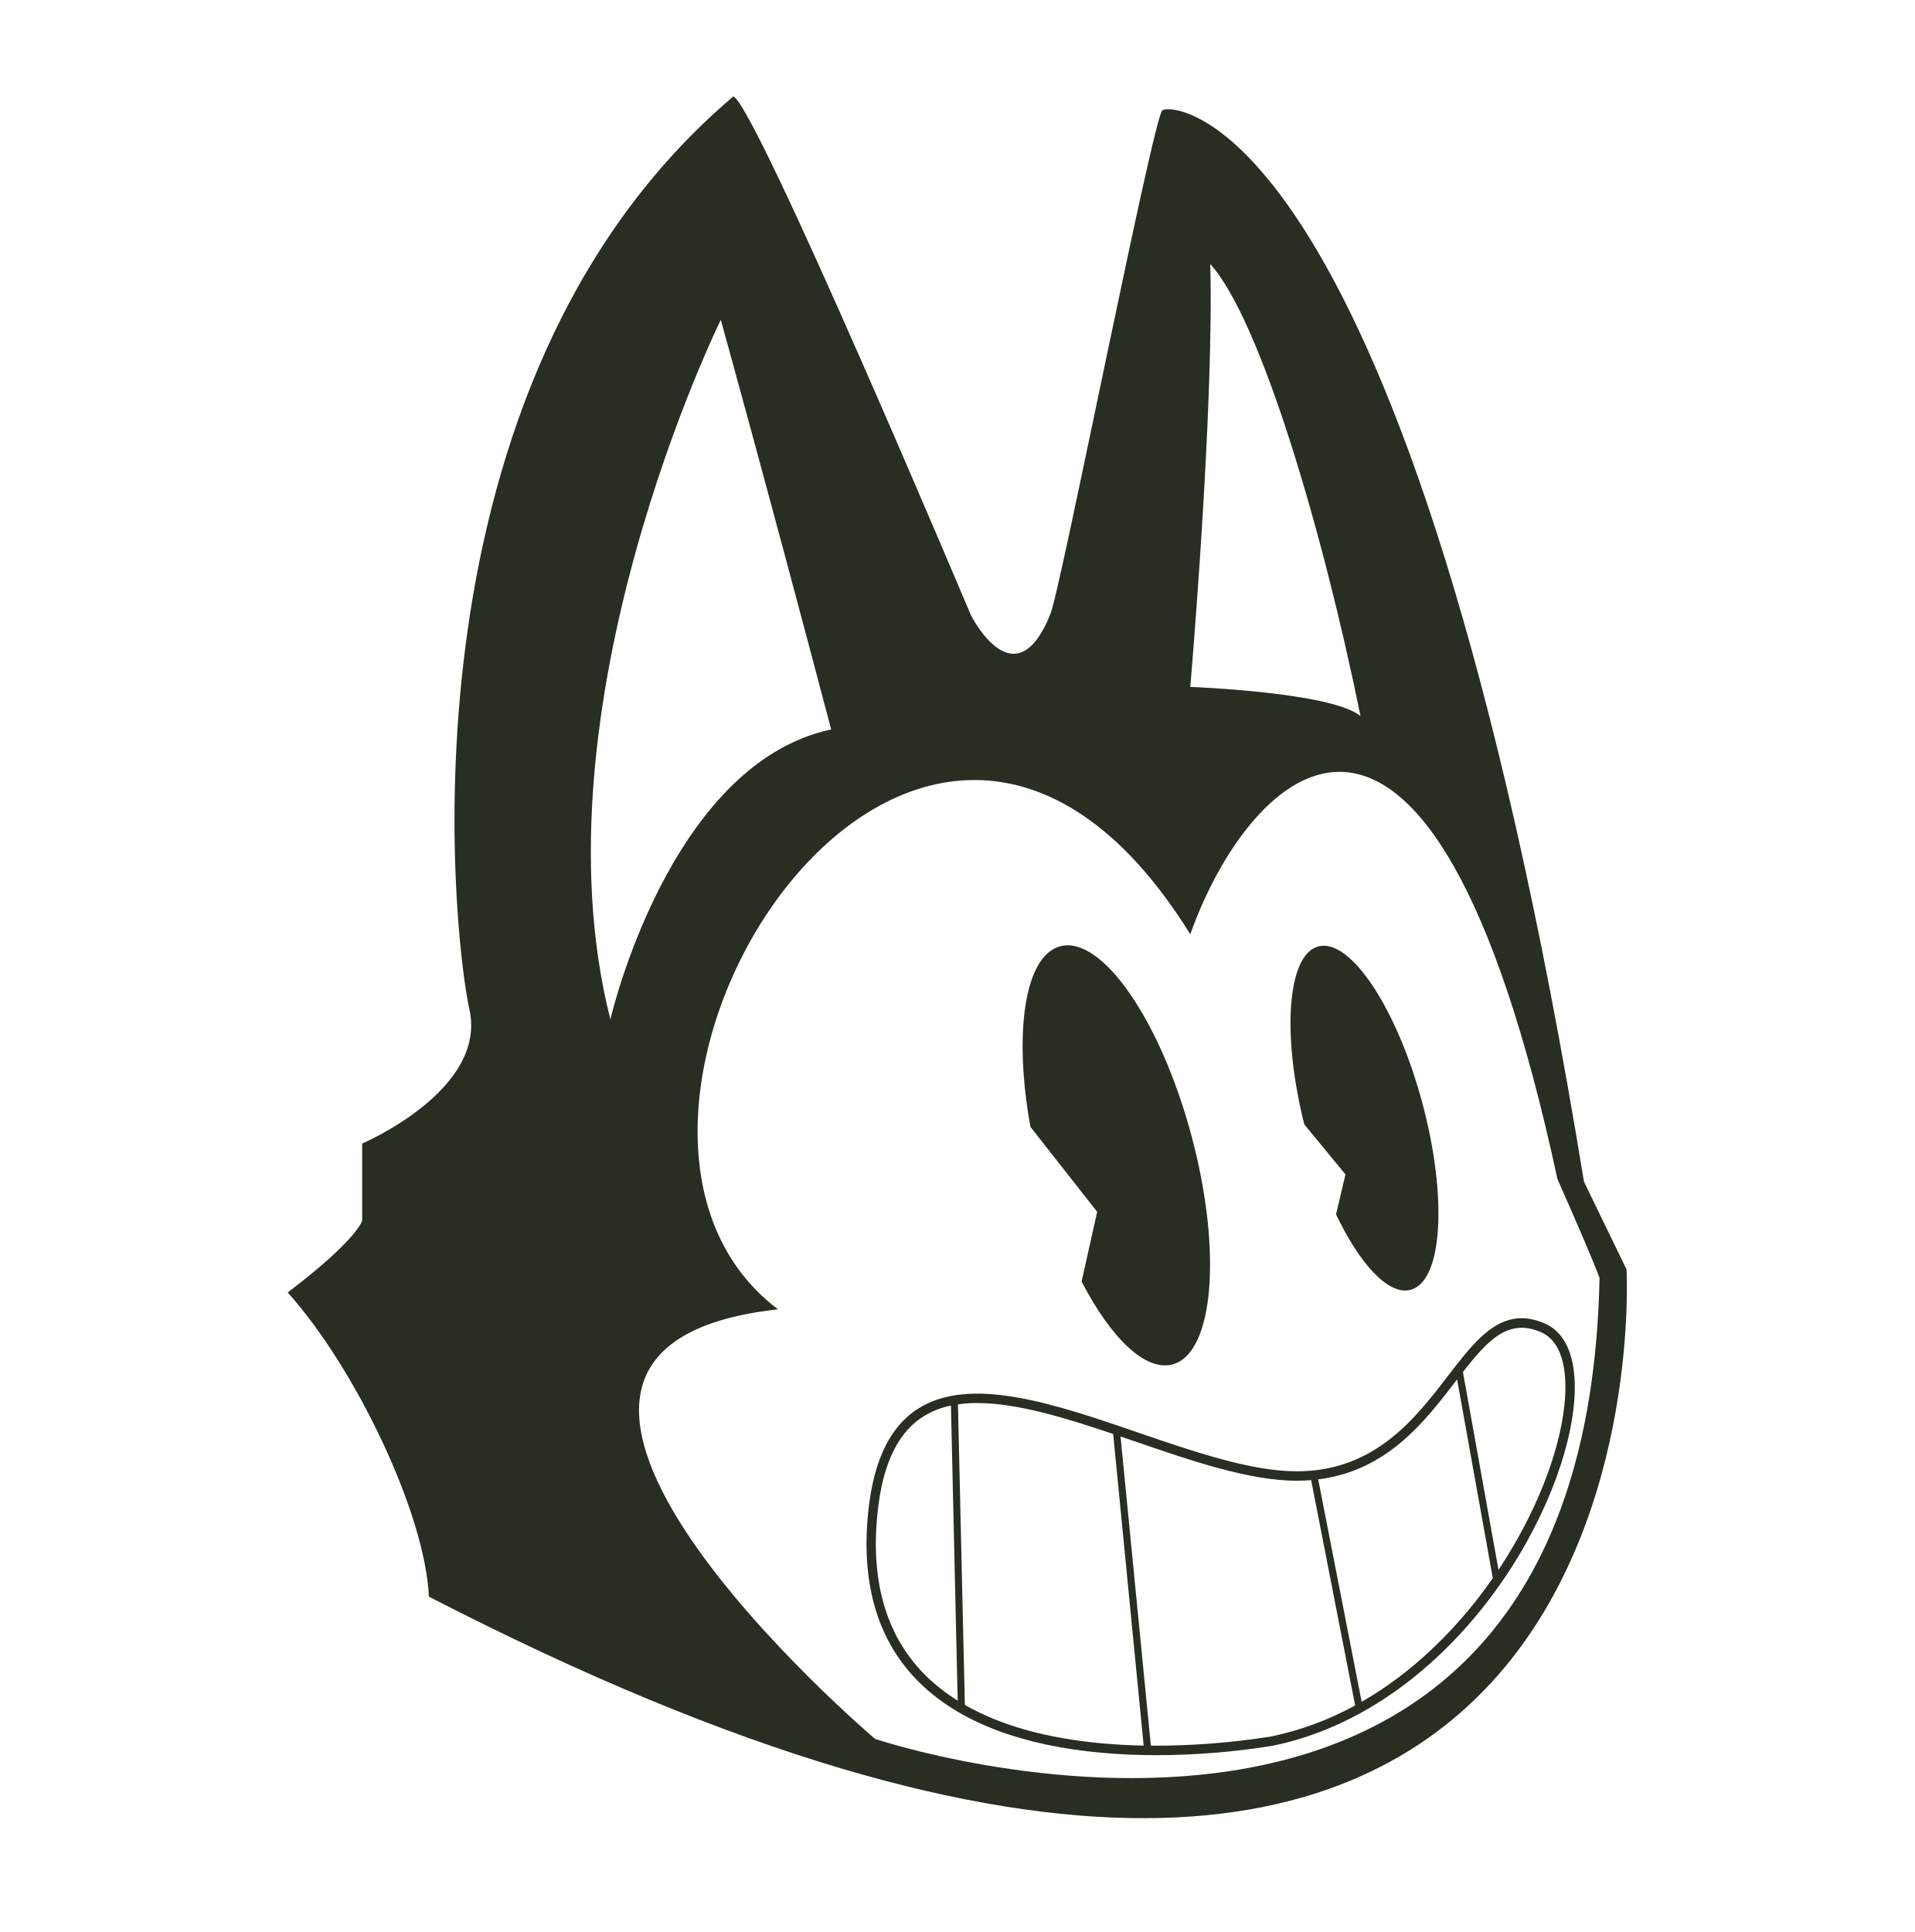
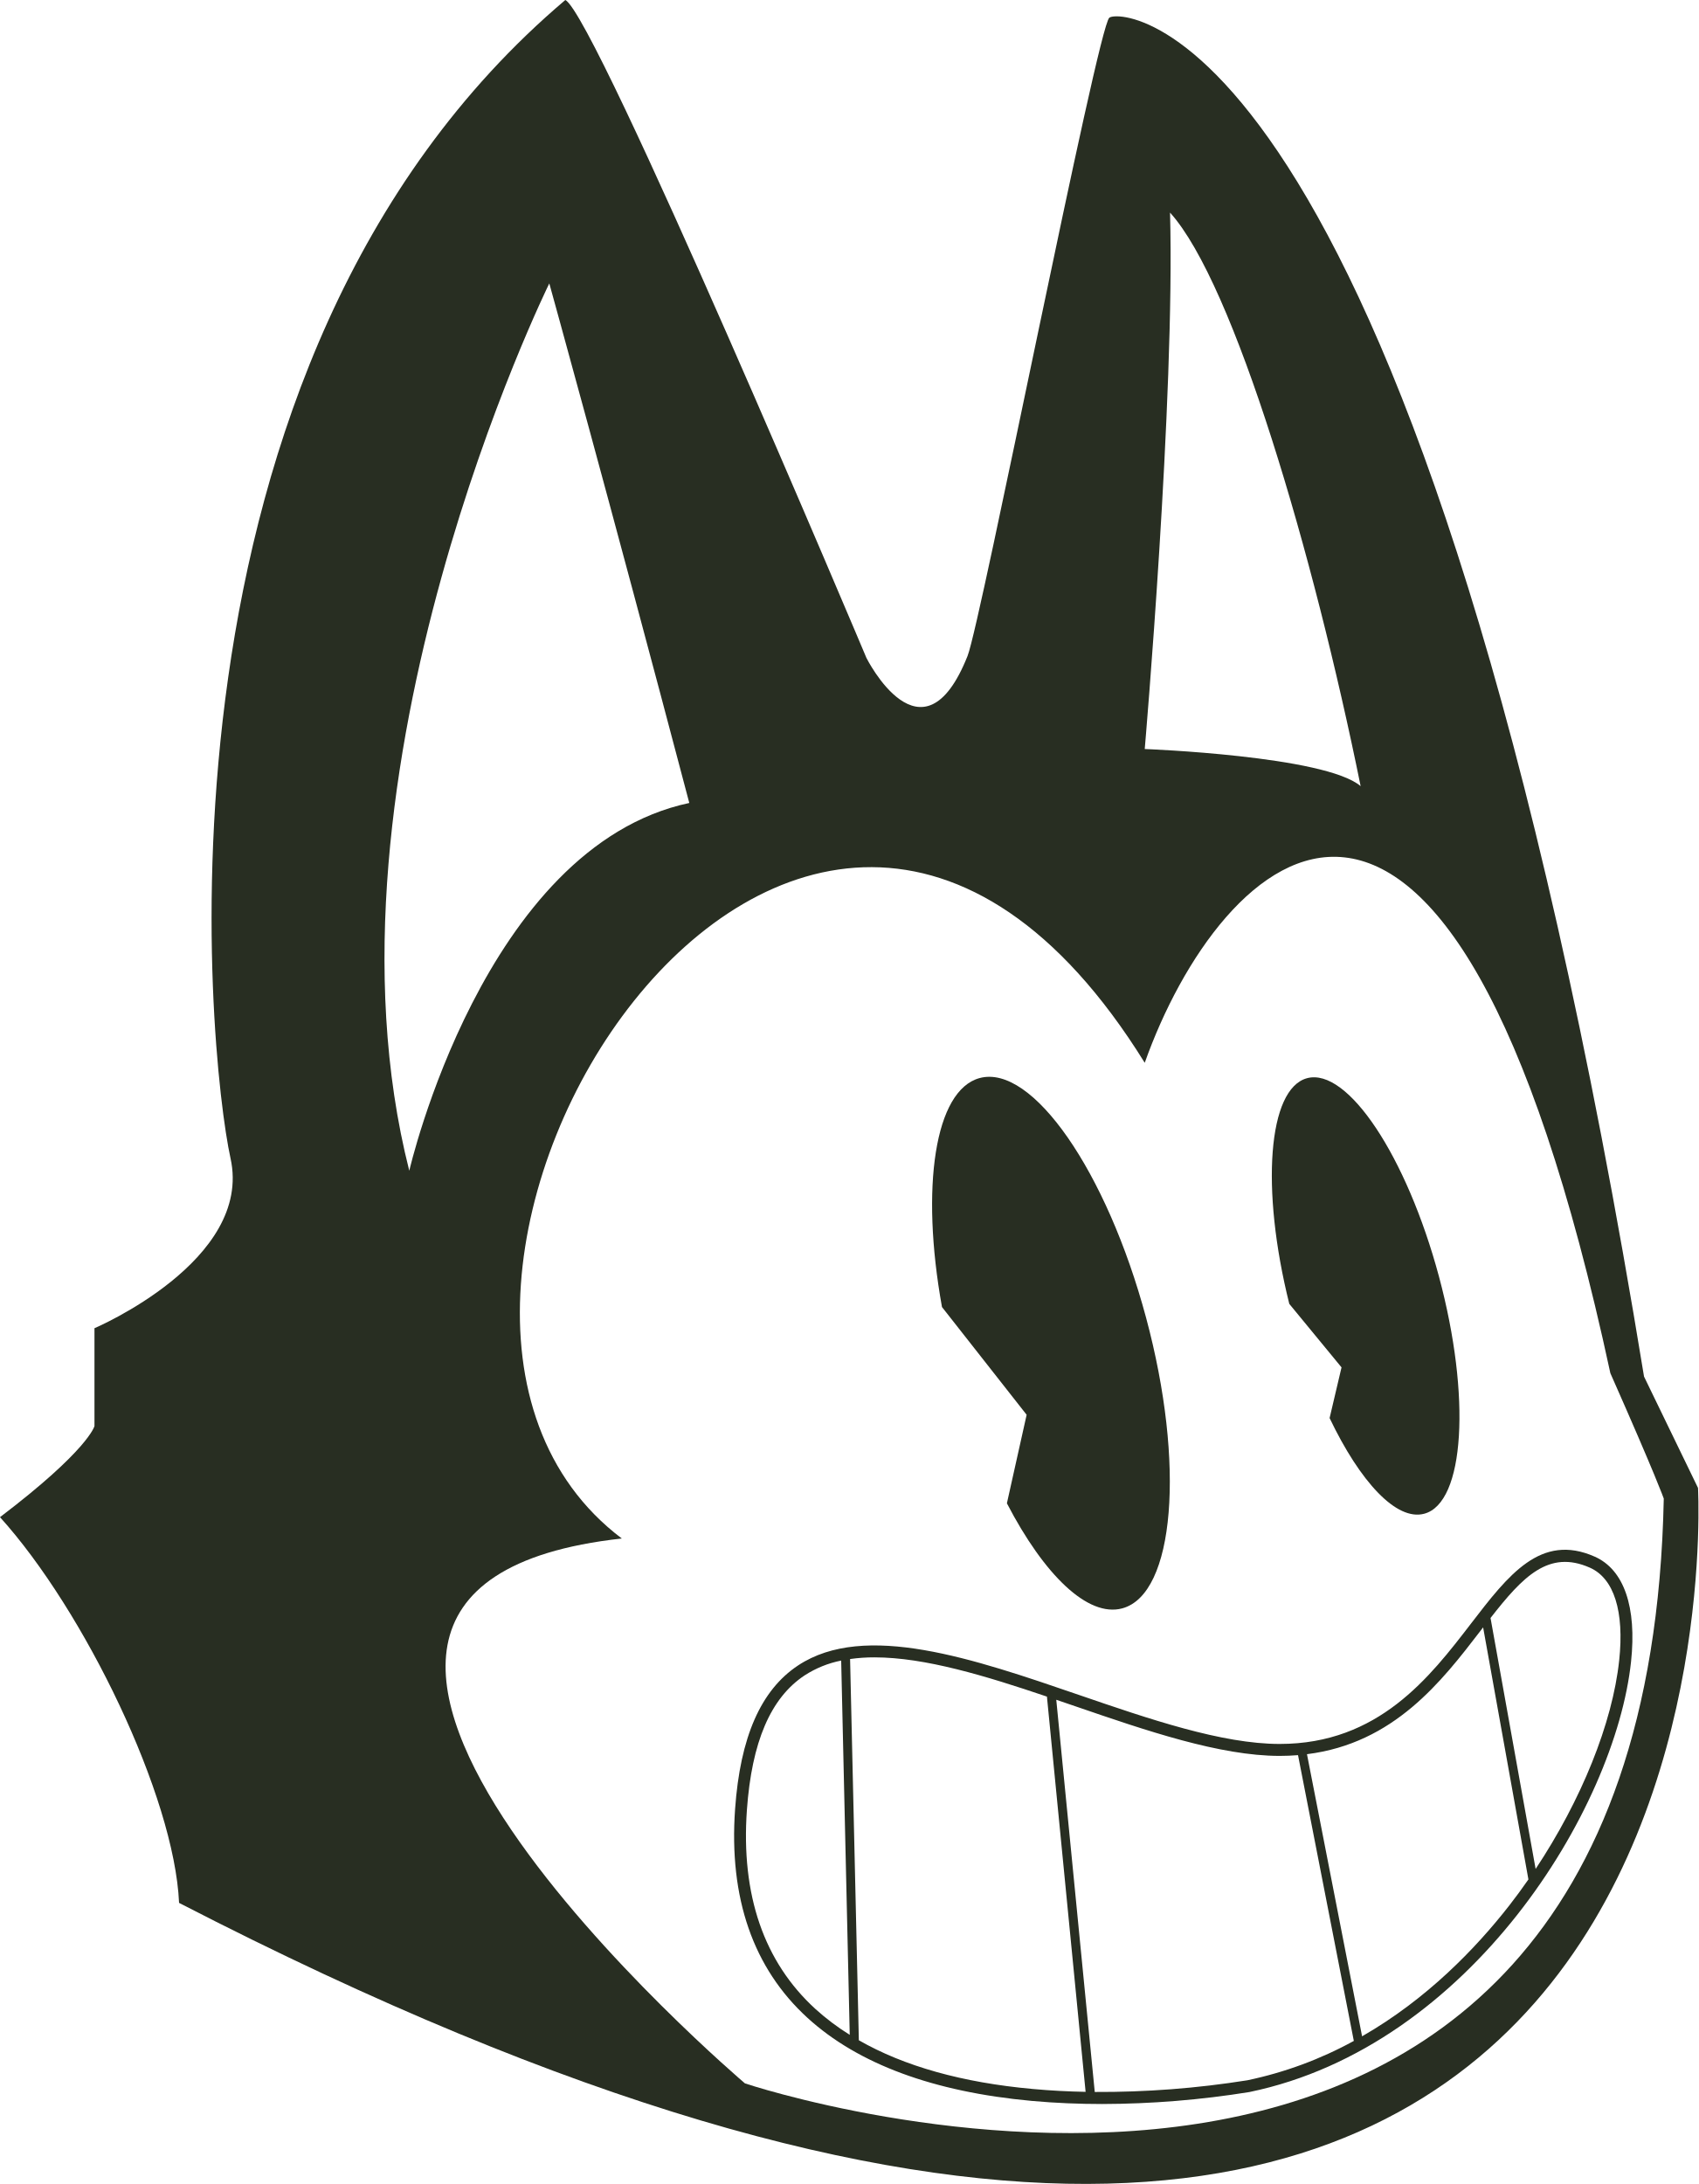
- <svg xmlns="http://www.w3.org/2000/svg" viewBox="0 0 1262 1273.5">
-   <defs>
-     <style>.cls-1{fill:#282e22;}</style>
-   </defs>
-   <g id="Mouth">
-     <path class="cls-1" d="M937.49,726.84c-16.81-62.51-47.49-108.6-68.52-103-20.35,5.47-24.22,57.34-9.25,117.29l27.15,33-6.2,26.34c15.89,33.24,34.78,53.59,49.17,49.72C950.88,844.62,954.3,789.36,937.49,726.84Z" />
-     <path class="cls-1" d="M785.28,748.28c-20.46-76.1-59.18-131.85-86.48-124.51-23.39,6.29-30.81,56.83-19.59,119l44,56-10.26,46C732.29,882,755,904.18,772.9,899.37,800.2,892,805.75,824.39,785.28,748.28Z" />
-     <path class="cls-1" d="M1018.46,872.49c15.21,6.74,21.92,26.15,18.88,54.62-8.15,76.32-83.49,199.88-198.35,223.62a487.56,487.56,0,0,1-76.53,6.22c-11.74,0-24.05-.47-36.61-1.61-51.08-4.68-90.29-19.21-116.53-43.16-28.25-25.8-40.92-62.3-37.64-108.49,2.65-37.41,13.36-61.83,32.74-74.66,34.62-22.91,91.24-3.47,146,15.33,36.48,12.52,74.22,25.47,104.29,25.47,51.4,0,78.06-34.7,99.48-62.59C973.64,881.93,990.44,860.09,1018.46,872.49Zm12.71,54c2.74-25.57-2.68-42.71-15.23-48.27-21.39-9.47-34.86,4.65-51.63,26.15l23.44,130.42C1011.47,999.07,1027.68,959.14,1031.17,926.44ZM984,1040.24l-23.54-131L959.12,911c-20.22,26.33-45,58.52-90.21,64.15l28.64,146.62c33.63-19.27,59.07-45.66,76.51-68Q979.21,1047.15,984,1040.24Zm-90.74,83.92-29-148.51c-3.07.25-6.25.39-9.53.39-31.11,0-69.35-13.12-106.31-25.82l-9.81-3.35,20,203.82a488.49,488.49,0,0,0,79.3-6.07A200.27,200.27,0,0,0,893.27,1124.16Zm-139.4,26.47-20.1-205.4c-31.78-10.75-63.39-20.4-89.61-20.4a88.57,88.57,0,0,0-12.7.87L636,1123.82c23.51,13.48,53.77,22,90.42,25.32C735.74,1150,745,1150.46,753.87,1150.63ZM631.27,1121,626.82,926.5a54.49,54.49,0,0,0-19,7.7c-17.67,11.69-27.48,34.58-30,69.93-3.14,44.19,8.85,79,35.63,103.45A125,125,0,0,0,631.27,1121Z" />
-     <path class="cls-1" d="M1072.14,836.76l-28.05-57.86C928.36,70.54,772.32,67.62,766.18,72.73S699.42,387,692.5,404.42c-23.52,59.1-52.56,1-52.56,1S499.23,71.42,483.45,63.52c-223.56,189.37-185.71,548.81-174,602s-70.72,88.26-70.72,88.26v50.84s-2.93,12.28-49.1,47.35c43.84,48.51,90.59,144.94,93.07,200.46C1108.94,1478.49,1072.14,836.76,1072.14,836.76ZM797.74,174c33.31,36.82,74.52,177.09,99.06,298.07-18.41-15.78-112.21-19.29-112.21-19.29S800.37,270.42,797.74,174ZM475.12,210.81s30.68,110.46,72.76,270C440.93,503.62,402.35,671.94,402.35,671.94,349.75,465.05,475.12,210.81,475.12,210.81Zm101.69,935.42s-302.45-256.87-64-283.17C348,738.57,604,324.78,784.59,615.84c38.57-108.71,157.8-229.7,242,161.31,23.75,53.62,27.76,65.16,27.76,65.16C1045.11,1303.45,576.81,1146.23,576.81,1146.23Z" />
-   </g>
+ <svg xmlns="http://www.w3.org/2000/svg" width="883" height="1135" viewBox="0 0 883 1135" fill="none">
+   <path d="M747.86 663.32C731.05 600.81 700.37 554.72 679.34 560.32C658.99 565.79 655.12 617.66 670.09 677.61L697.24 710.61L691.04 736.95C706.93 770.19 725.82 790.54 740.21 786.67C761.25 781.1 764.67 725.84 747.86 663.32Z" fill="#282E22" />
+   <path d="M595.65 684.76C575.19 608.66 536.47 552.91 509.17 560.25C485.78 566.54 478.36 617.08 489.58 679.25L533.58 735.25L523.32 781.25C542.66 818.48 565.37 840.66 583.27 835.85C610.57 828.48 616.12 760.87 595.65 684.76Z" fill="#282E22" />
+   <path d="M828.83 808.97C844.04 815.71 850.75 835.12 847.71 863.59C839.56 939.91 764.22 1063.47 649.36 1087.21C624.053 1091.29 598.464 1093.37 572.83 1093.43C561.09 1093.43 548.78 1092.96 536.22 1091.82C485.14 1087.14 445.93 1072.61 419.69 1048.66C391.44 1022.86 378.77 986.36 382.05 940.17C384.7 902.76 395.41 878.34 414.79 865.51C449.41 842.6 506.03 862.04 560.79 880.84C597.27 893.36 635.01 906.31 665.08 906.31C716.48 906.31 743.14 871.61 764.56 843.72C784.01 818.41 800.81 796.57 828.83 808.97ZM841.54 862.97C844.28 837.4 838.86 820.26 826.31 814.7C804.92 805.23 791.45 819.35 774.68 840.85L798.12 971.27C821.84 935.55 838.05 895.62 841.54 862.92V862.97ZM794.37 976.72L770.83 845.72L769.49 847.48C749.27 873.81 724.49 906 679.28 911.63L707.92 1058.25C741.55 1038.98 766.99 1012.59 784.43 990.25C787.863 985.837 791.177 981.327 794.37 976.72ZM703.63 1060.64L674.63 912.13C671.56 912.38 668.38 912.52 665.1 912.52C633.99 912.52 595.75 899.4 558.79 886.7L548.98 883.35L568.98 1087.17C595.534 1087.31 622.056 1085.28 648.28 1081.1C667.642 1077.05 686.298 1070.16 703.64 1060.64H703.63ZM564.23 1087.11L544.13 881.71C512.35 870.96 480.74 861.31 454.52 861.31C450.271 861.295 446.027 861.586 441.82 862.18L446.37 1060.3C469.88 1073.78 500.14 1082.3 536.79 1085.62C546.11 1086.48 555.37 1086.94 564.24 1087.11H564.23ZM441.64 1057.48L437.19 862.98C430.427 864.321 423.979 866.934 418.19 870.68C400.52 882.37 390.71 905.26 388.19 940.61C385.05 984.8 397.04 1019.61 423.82 1044.06C429.348 1049.06 435.312 1053.55 441.64 1057.48V1057.48Z" fill="#282E22" />
+   <path d="M882.51 773.24L854.46 715.38C738.73 7.02 582.69 4.1 576.55 9.21C570.41 14.32 509.79 323.48 502.87 340.9C479.35 400 450.31 341.9 450.31 341.9C450.31 341.9 309.6 7.9 293.82 0C70.26 189.37 108.11 548.81 119.82 602C131.53 655.19 49.1 690.26 49.1 690.26V741.1C49.1 741.1 46.17 753.38 0 788.45C43.84 836.96 90.59 933.39 93.07 988.91C919.31 1414.97 882.51 773.24 882.51 773.24ZM608.11 110.48C641.42 147.3 682.63 287.57 707.17 408.55C688.76 392.77 594.96 389.26 594.96 389.26C594.96 389.26 610.74 206.9 608.11 110.48ZM285.49 147.29C285.49 147.29 316.17 257.75 358.25 417.29C251.3 440.1 212.72 608.42 212.72 608.42C160.12 401.53 285.49 147.29 285.49 147.29ZM387.18 1082.71C387.18 1082.71 84.73 825.84 323.18 799.54C158.37 675.05 414.37 261.26 594.96 552.32C633.53 443.61 752.76 322.62 836.96 713.63C860.71 767.25 864.72 778.79 864.72 778.79C855.48 1239.93 387.18 1082.71 387.18 1082.71Z" fill="#282E22" />
</svg>
